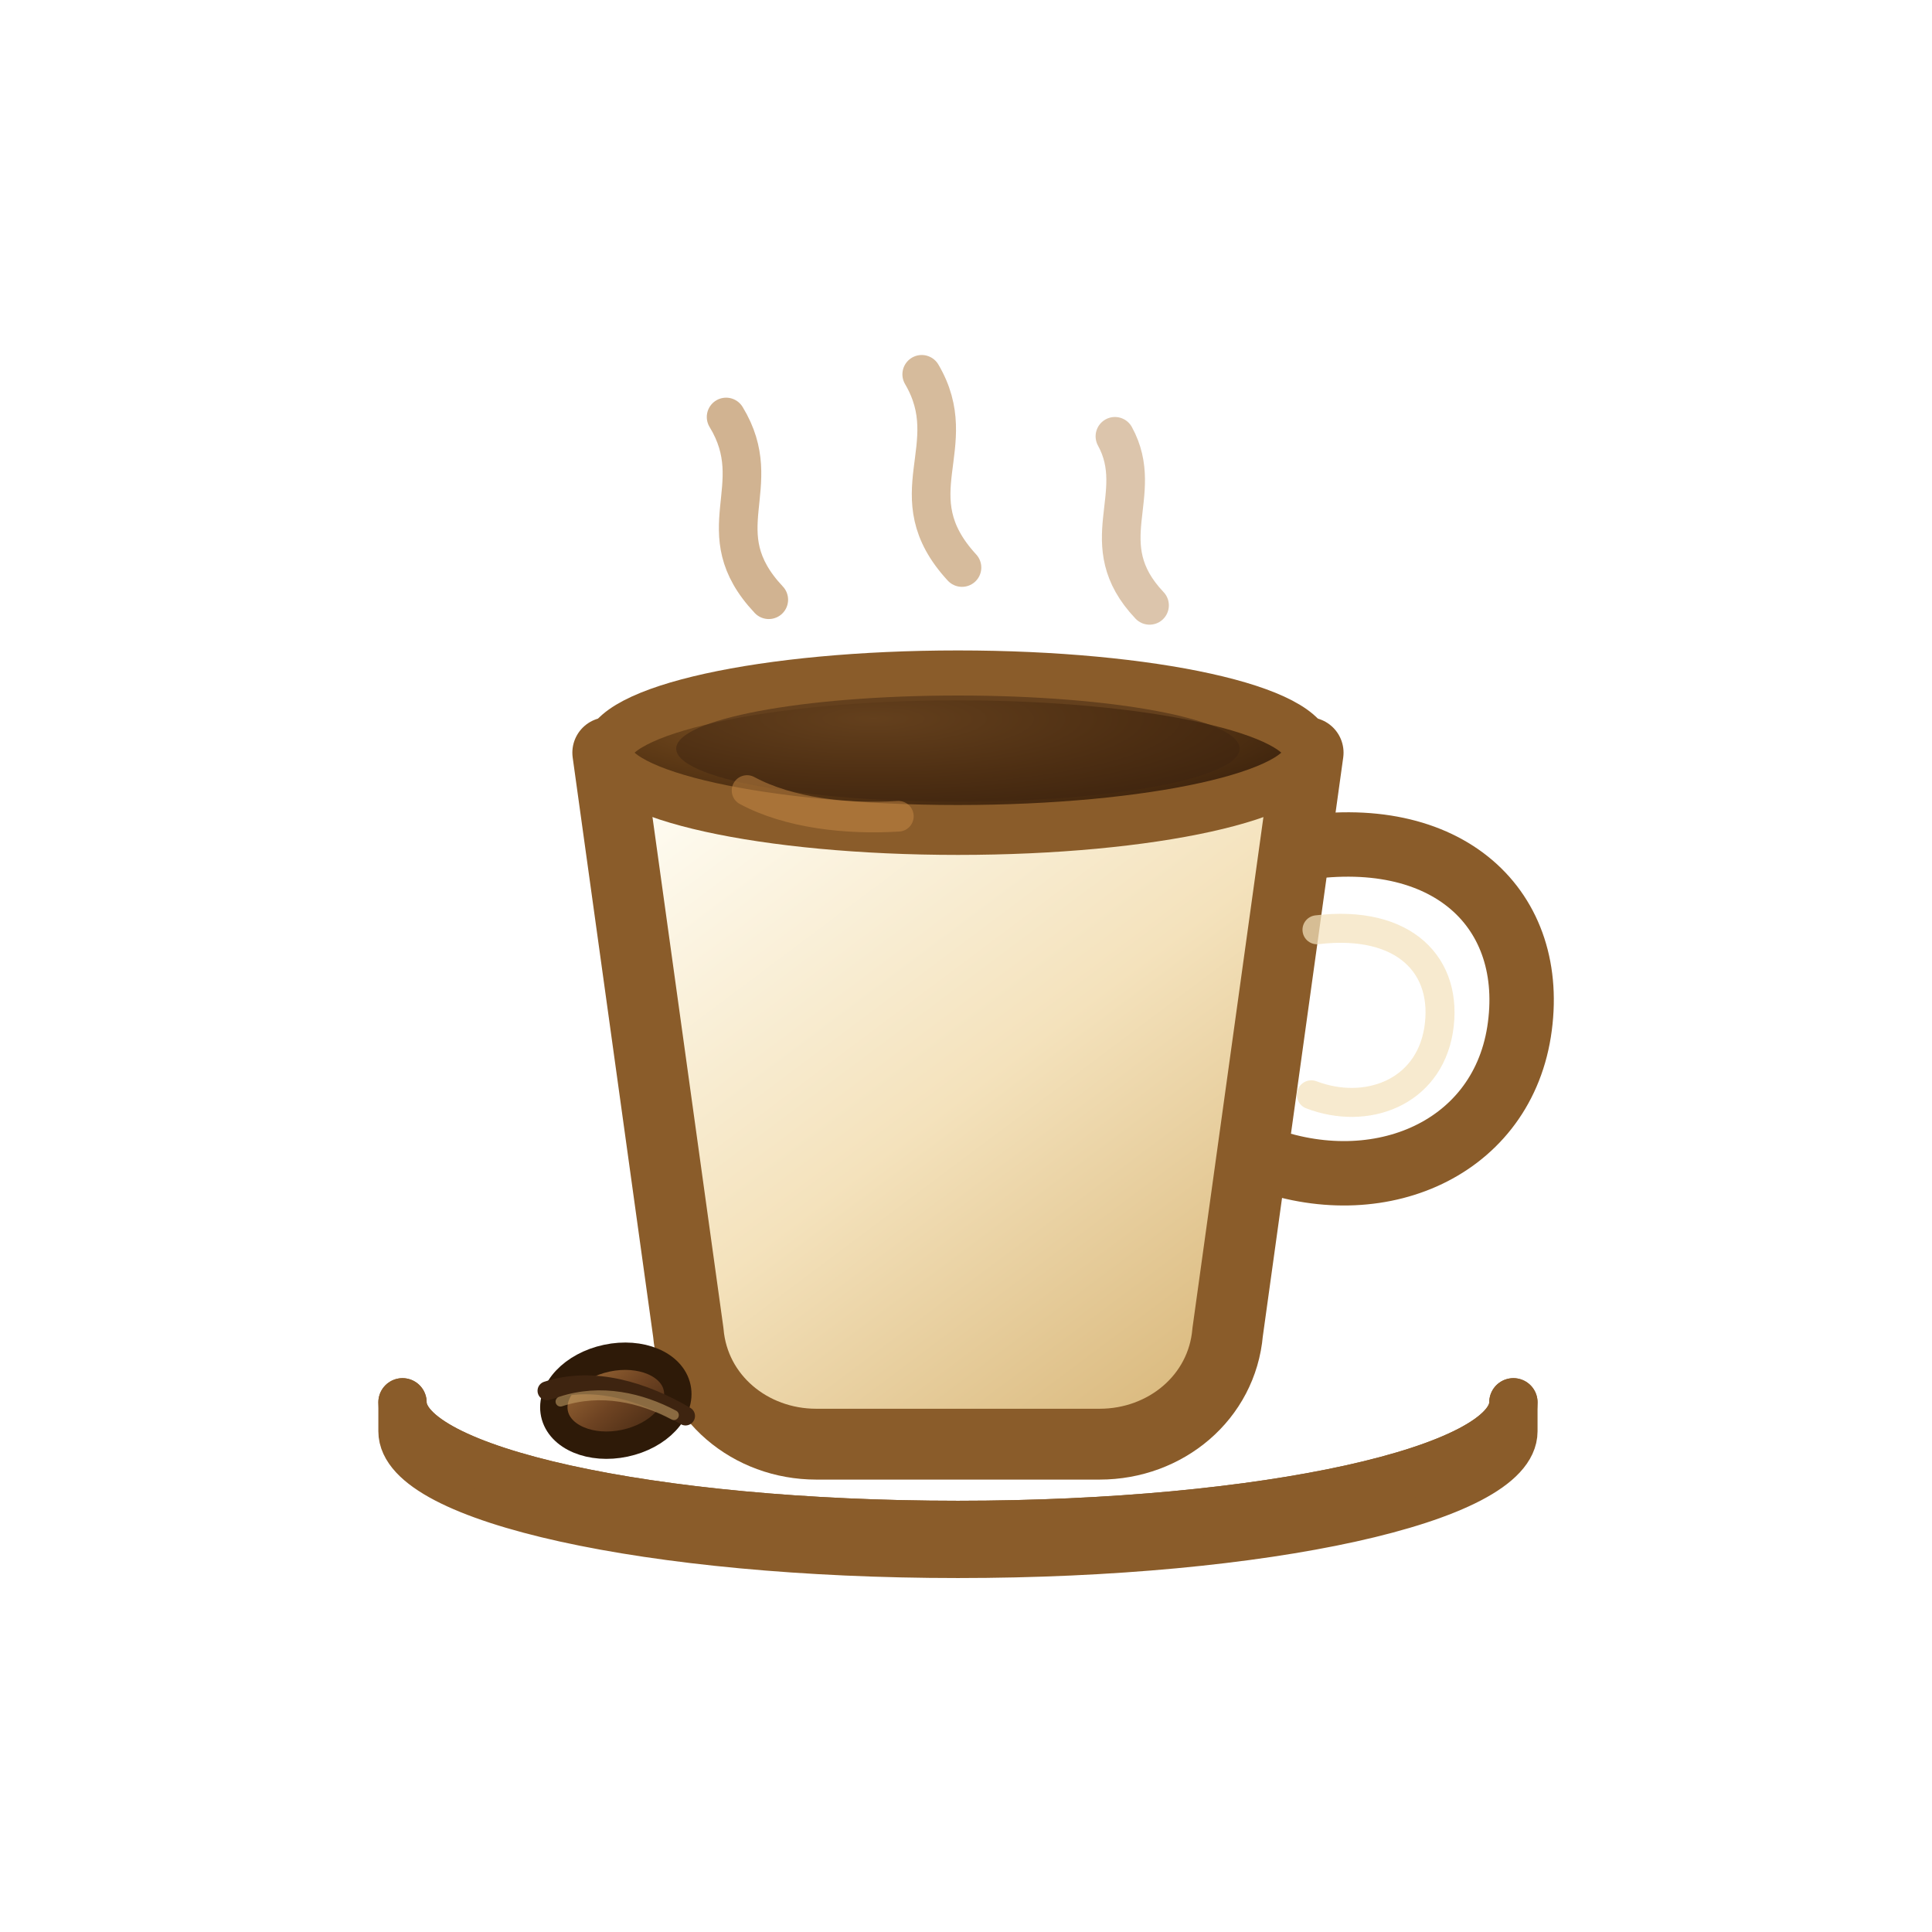
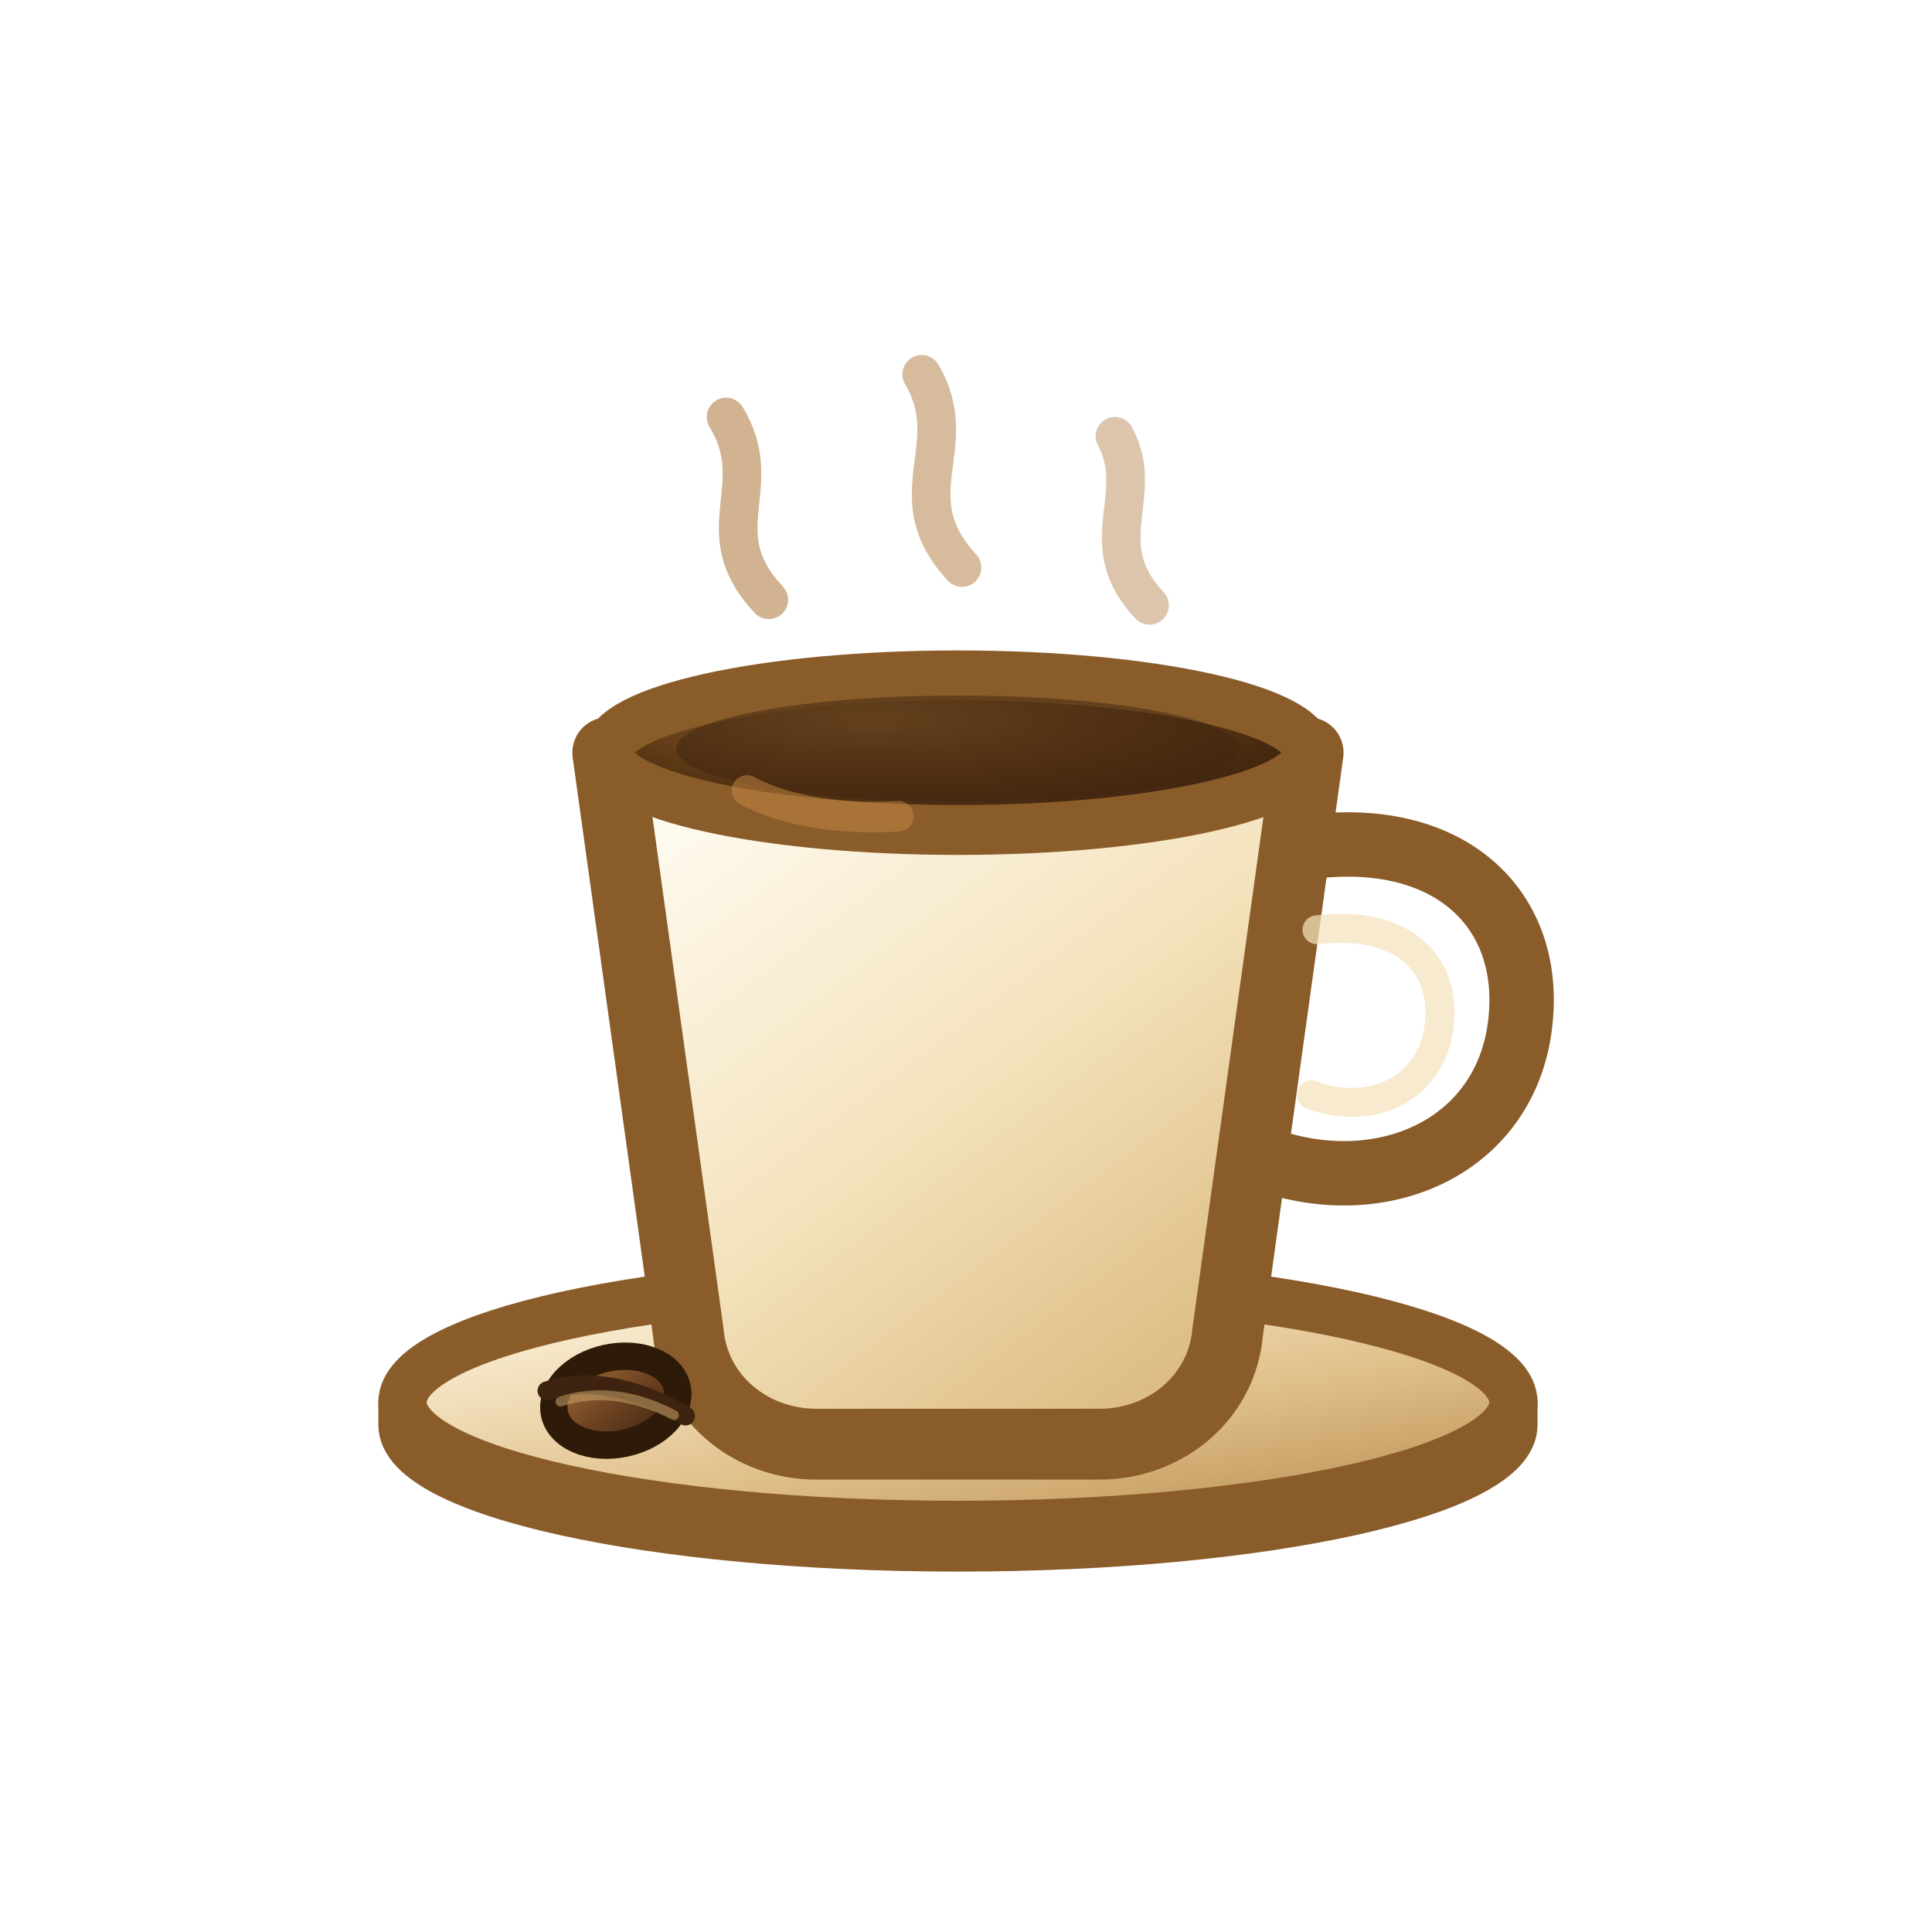
<svg xmlns="http://www.w3.org/2000/svg" viewBox="0 0 24 24" width="24" height="24" stroke-linecap="round" stroke-linejoin="round" role="img" aria-label="咖啡可可">
  <defs>
    <linearGradient id="ccCup" x1="0.12" y1="0" x2="0.88" y2="1">
      <stop offset="0" stop-color="#FFFDF4" />
      <stop offset="0.5" stop-color="#F4E2BC" />
      <stop offset="1" stop-color="#D6B374" />
    </linearGradient>
    <radialGradient id="ccCoffee" cx="0.38" cy="0.28" r="0.84">
      <stop offset="0" stop-color="#8A5C2A" />
      <stop offset="0.45" stop-color="#5E3A16" />
      <stop offset="1" stop-color="#2A1608" />
    </radialGradient>
    <linearGradient id="ccSaucer" x1="0.1" y1="0" x2="0.9" y2="1">
      <stop offset="0" stop-color="#FFF8E4" />
      <stop offset="0.6" stop-color="#E0C08A" />
      <stop offset="1" stop-color="#B98F52" />
    </linearGradient>
    <linearGradient id="ccBean" x1="0.15" y1="0" x2="0.9" y2="1">
      <stop offset="0" stop-color="#A5713A" />
      <stop offset="0.5" stop-color="#6E4322" />
      <stop offset="1" stop-color="#3E2410" />
    </linearGradient>
  </defs>
-   <path d="M 5 17.42 A 6.9 1.523 0 0 0 18.8 17.42 L 18.8 17.78 A 6.9 1.523 0 0 1 5 17.78 Z" fill="#B98F52" stroke="#8A5C2A" stroke-width="0.6" stroke-linejoin="round" />
-   <path d="M 5 17.42 A 6.9 1.523 0 0 0 18.8 17.42 A 6.9 1.523 0 0 1 5 17.42 Z" fill="url(#ccSaucer)" stroke="#8A5C2A" stroke-width="0.6" />
+   <path d="M 5 17.42 A 6.9 1.523 0 0 0 18.8 17.42 L 18.8 17.7 A 6.9 1.523 0 0 1 5 17.7 Z" fill="#B98F52" stroke="#8A5C2A" stroke-width="0.6" stroke-linejoin="round" />
+   <path d="M 5 17.42 A 6.9 1.523 0 0 0 18.8 17.42 A 6.9 1.523 0 0 0 5 17.42 Z" fill="url(#ccSaucer)" stroke="#8A5C2A" stroke-width="0.6" />
  <path d="M 6.242 17.48 A 5.658 1.249 0 0 0 17.558 17.48 A 5.658 1.249 0 0 1 6.242 17.48 Z" fill="#B98F52" stroke="none" opacity="0.4" />
  <path d="M 7.75 17.12 A 4.15 0.916 0 0 0 16.05 17.12 A 4.15 0.916 0 0 1 7.75 17.12 Z" fill="#8A5C2A" stroke="none" opacity="0.18" />
  <path d="M 7.55 9.35 L 8.55 16.55 C 8.62 17.36 9.32 17.94 10.14 17.94 L 13.66 17.94 C 14.48 17.94 15.18 17.36 15.25 16.55 L 16.25 9.35 Z" fill="url(#ccCup)" stroke="#8A5C2A" stroke-width="0.88" stroke-linejoin="round" />
  <path d="M 16.08 10.55 C 17.99 10.22 19.11 11.3 18.87 12.82 C 18.63 14.32 17.05 14.95 15.58 14.35" fill="none" stroke="#8A5C2A" stroke-width="0.8" />
  <path d="M 16.36 11.55 C 17.45 11.42 18.0 12.0 17.87 12.8 C 17.74 13.58 16.97 13.86 16.29 13.6" fill="none" stroke="#F4E2BC" stroke-width="0.36" opacity="0.72" />
  <ellipse cx="11.9" cy="9.35" rx="4.35" ry="0.96" fill="url(#ccCoffee)" stroke="#8A5C2A" stroke-width="0.62" />
  <ellipse cx="11.9" cy="9.3" rx="3.5" ry="0.66" fill="#3E2410" stroke="none" opacity="0.5" />
  <path d="M 9.28 9.82 C 9.8 10.1 10.52 10.18 11.16 10.14" fill="none" stroke="#C88A46" stroke-width="0.38" opacity="0.5" />
  <path d="M 9.55 7.45 C 8.75 6.6 9.55 6.05 9.02 5.18" fill="none" stroke="#B07C42" stroke-width="0.48" opacity="0.58" />
  <path d="M 11.95 7.05 C 11.12 6.15 11.98 5.55 11.45 4.65" fill="none" stroke="#B07C42" stroke-width="0.48" opacity="0.52" />
  <path d="M 14.28 7.52 C 13.55 6.75 14.25 6.15 13.85 5.42" fill="none" stroke="#B07C42" stroke-width="0.48" opacity="0.44" />
  <ellipse cx="7.65" cy="17.4" rx="0.779" ry="0.54" transform="rotate(-12 7.65 17.4)" fill="url(#ccBean)" stroke="#2E1A08" stroke-width="0.34" />
  <path d="M 6.795 17.277 C 7.376 17.087 8.002 17.288 8.516 17.59" fill="none" stroke="#3E2410" stroke-width="0.235" />
  <path d="M 6.963 17.411 C 7.466 17.244 7.969 17.366 8.371 17.579" fill="none" stroke="#C9A46A" stroke-width="0.123" opacity="0.55" />
</svg>
